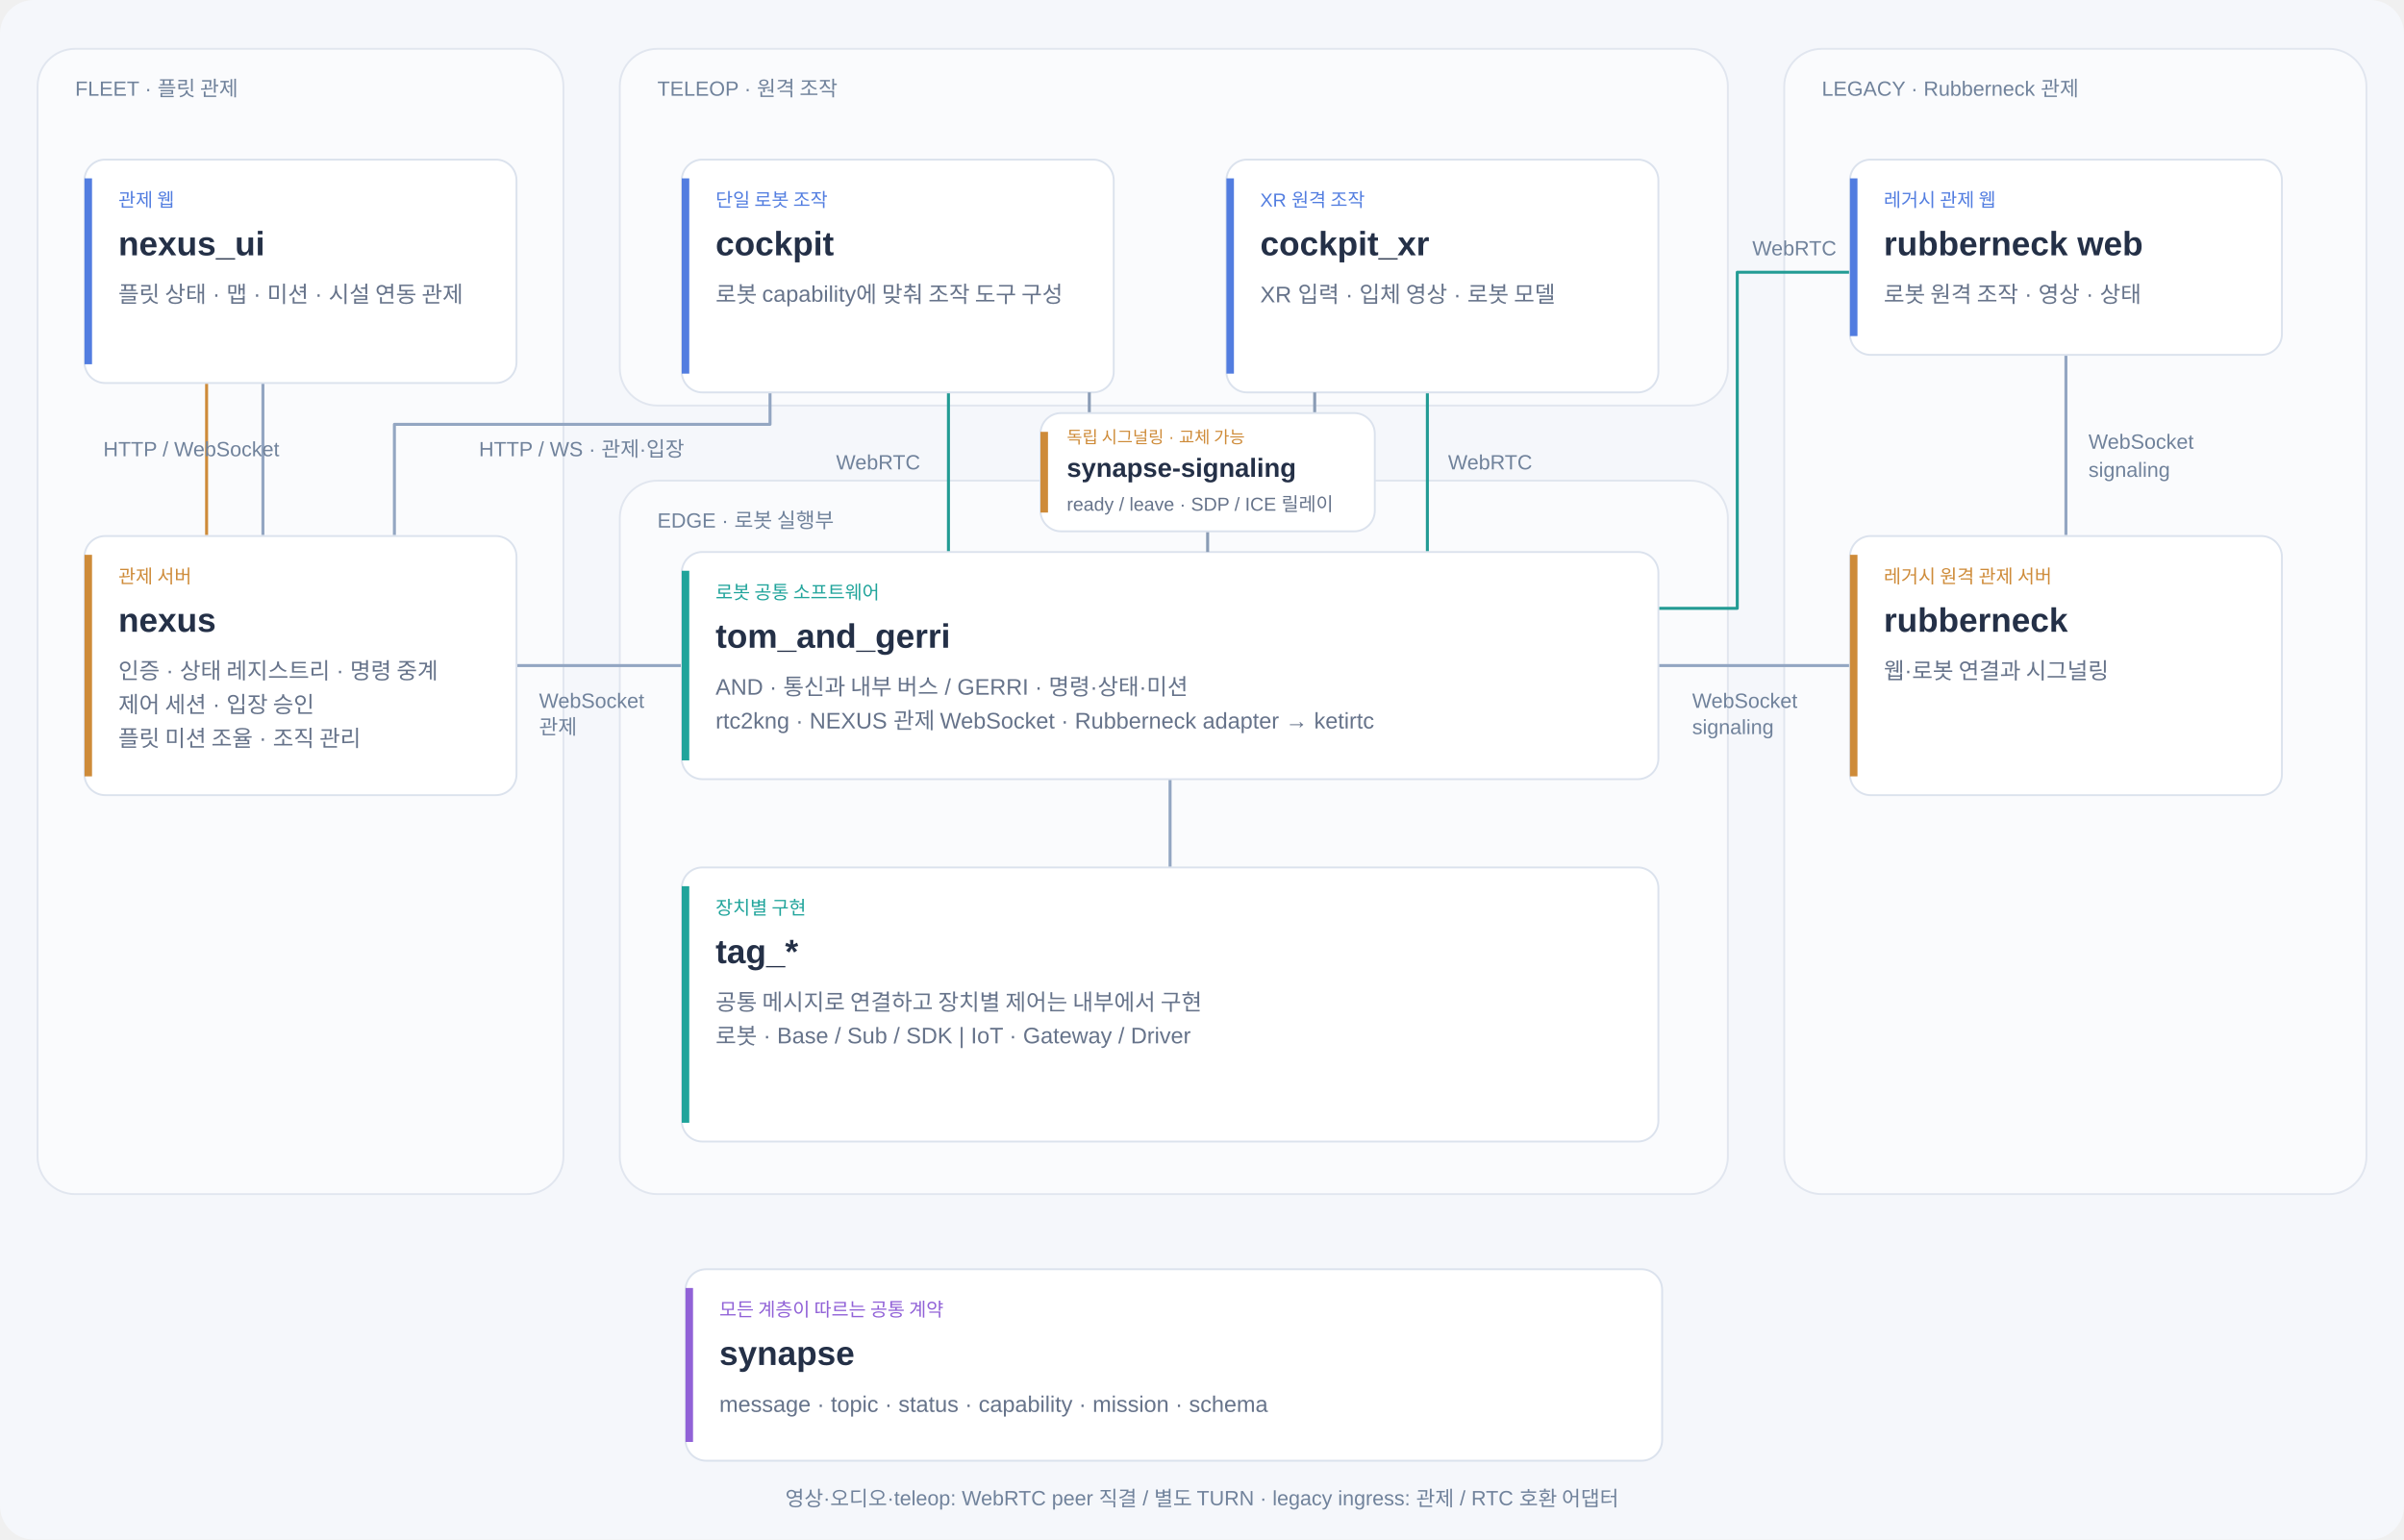
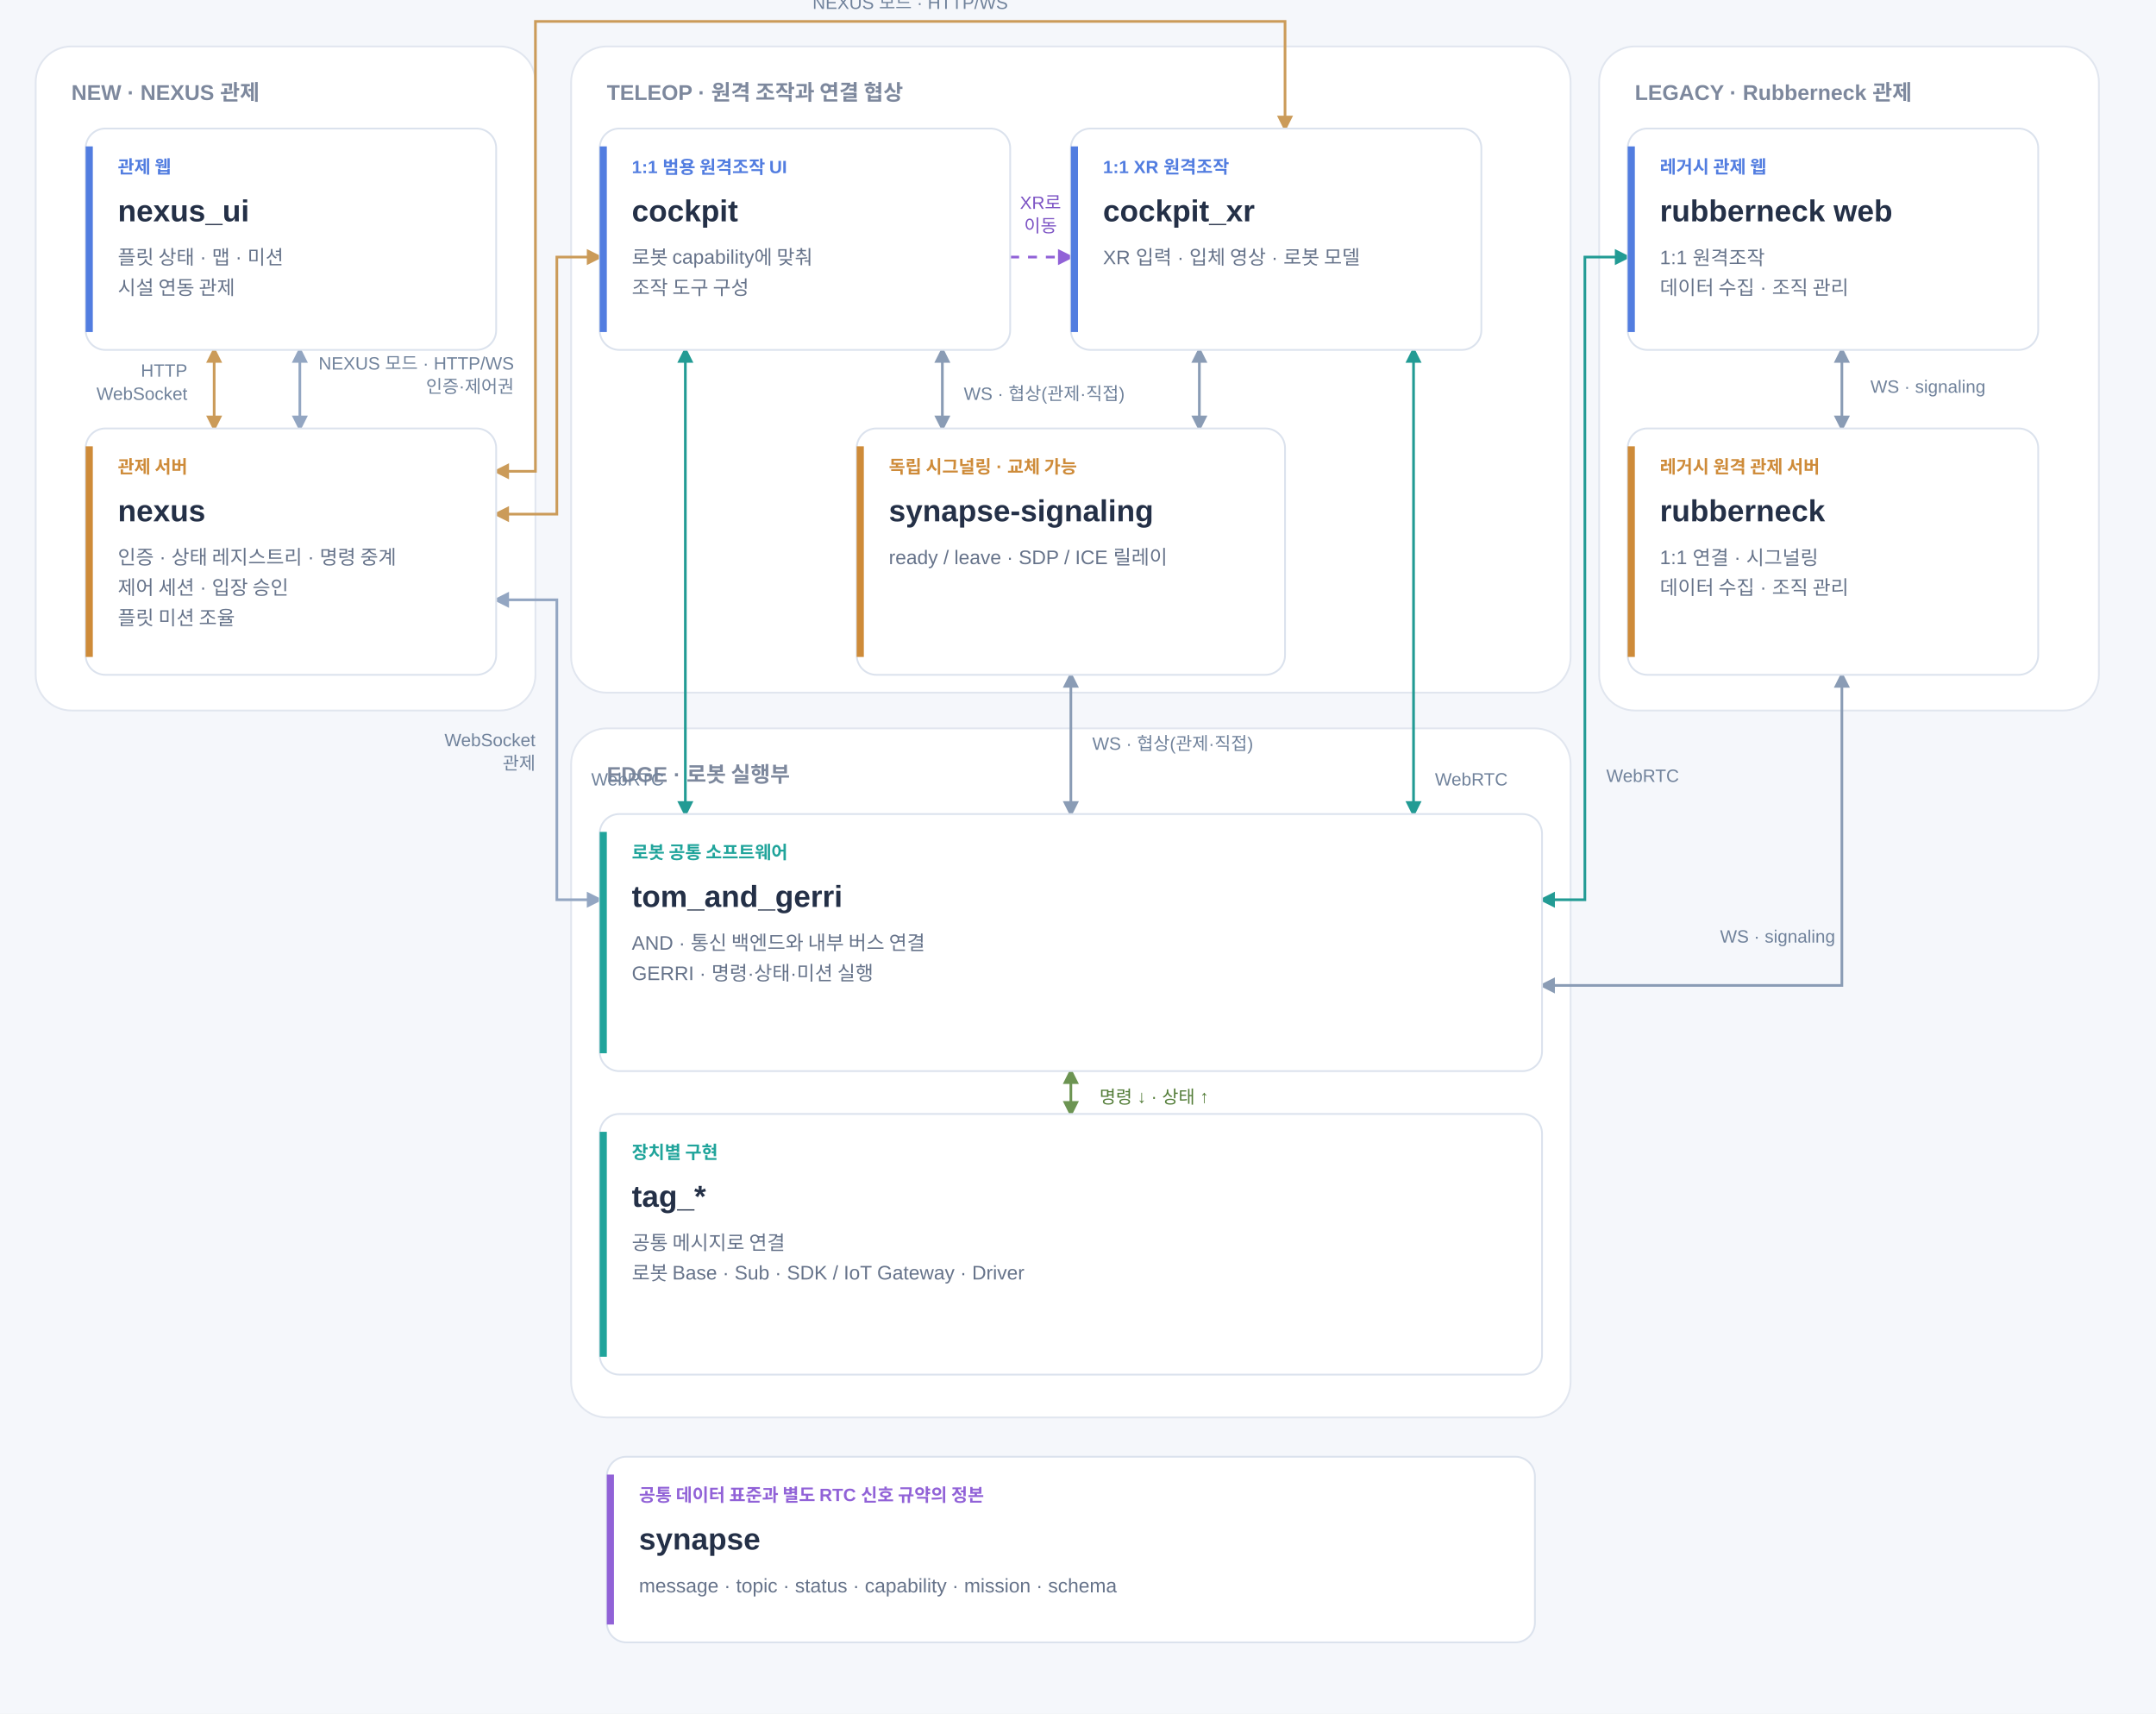
- <svg xmlns="http://www.w3.org/2000/svg" width="1280" height="820" viewBox="0 0 1280 820">
-   <rect width="1280" height="820" rx="18" fill="#f5f7fb" />
-   <style>text{font-family:Arial,sans-serif} .title{font-size:18px;font-weight:600;fill:#243047}.desc{font-size:12px;fill:#66738a}.label{font-size:11px;fill:#70829b}</style>
-   <rect x="20" y="26" width="280" height="610" rx="20" fill="#ffffff88" stroke="#e1e6ef" />
-   <text x="40" y="51" class="label">FLEET · 플릿 관제</text>
-   <rect x="330" y="26" width="590" height="190" rx="20" fill="#ffffff88" stroke="#e1e6ef" />
-   <text x="350" y="51" class="label">TELEOP · 원격 조작</text>
-   <rect x="330" y="256" width="590" height="380" rx="20" fill="#ffffff88" stroke="#e1e6ef" />
-   <text x="350" y="281" class="label">EDGE · 로봇 실행부</text>
-   <rect x="950" y="26" width="310" height="610" rx="20" fill="#ffffff88" stroke="#e1e6ef" />
-   <text x="970" y="51" class="label">LEGACY · Rubberneck 관제</text>
-   <path d="M110 204V285" fill="none" stroke="#ce8b39" stroke-width="1.6" stroke-linejoin="round" />
-   <path d="M140 204V285" fill="none" stroke="#93a6c2" stroke-width="1.6" stroke-linejoin="round" />
-   <path d="M410 209V226H210V285" fill="none" stroke="#93a6c2" stroke-width="1.6" stroke-linejoin="round" />
-   <path d="M275 354.5H363" fill="none" stroke="#93a6c2" stroke-width="1.6" stroke-linejoin="round" />
-   <path d="M505 209V294" fill="none" stroke="#229b94" stroke-width="1.6" stroke-linejoin="round" />
-   <path d="M760 209V294" fill="none" stroke="#229b94" stroke-width="1.6" stroke-linejoin="round" />
-   <path d="M1100 189V285" fill="none" stroke="#93a6c2" stroke-width="1.6" stroke-linejoin="round" />
-   <path d="M985 354.5H883" fill="none" stroke="#93a6c2" stroke-width="1.6" stroke-linejoin="round" />
-   <path d="M985 145H925V324H883" fill="none" stroke="#229b94" stroke-width="1.6" stroke-linejoin="round" />
-   <path d="M623 415V462" fill="none" stroke="#93a6c2" stroke-width="1.6" stroke-linejoin="round" />
-   <rect x="45" y="85" width="230" height="119" rx="11" fill="white" stroke="#dbe2ed" />
-   <path d="M47 95V194" stroke="#527de0" stroke-width="4" />
-   <text x="63" y="110" fill="#527de0" font-size="10">관제 웹</text>
-   <text x="63" y="136" class="title">nexus_ui</text>
-   <text x="63" y="161" class="desc">플릿 상태 · 맵 · 미션 · 시설 연동 관제</text>
-   <rect x="363" y="85" width="230" height="124" rx="11" fill="white" stroke="#dbe2ed" />
-   <path d="M365 95V199" stroke="#527de0" stroke-width="4" />
-   <text x="381" y="110" fill="#527de0" font-size="10">단일 로봇 조작</text>
-   <text x="381" y="136" class="title">cockpit</text>
-   <text x="381" y="161" class="desc">로봇 capability에 맞춰 조작 도구 구성</text>
-   <rect x="653" y="85" width="230" height="124" rx="11" fill="white" stroke="#dbe2ed" />
-   <path d="M655 95V199" stroke="#527de0" stroke-width="4" />
-   <text x="671" y="110" fill="#527de0" font-size="10">XR 원격 조작</text>
-   <text x="671" y="136" class="title">cockpit_xr</text>
-   <text x="671" y="161" class="desc">XR 입력 · 입체 영상 · 로봇 모델</text>
-   <rect x="985" y="85" width="230" height="104" rx="11" fill="white" stroke="#dbe2ed" />
-   <path d="M987 95V179" stroke="#527de0" stroke-width="4" />
-   <text x="1003" y="110" fill="#527de0" font-size="10">레거시 관제 웹</text>
-   <text x="1003" y="136" class="title">rubberneck web</text>
-   <text x="1003" y="161" class="desc">로봇 원격 조작 · 영상 · 상태</text>
-   <rect x="45" y="285.5" width="230" height="138" rx="11" fill="white" stroke="#dbe2ed" />
-   <path d="M47 295.5V413.5" stroke="#ce8b39" stroke-width="4" />
-   <text x="63" y="310.5" fill="#ce8b39" font-size="10">관제 서버</text>
-   <text x="63" y="336.5" class="title">nexus</text>
-   <text x="63" y="361.5" class="desc">인증 · 상태 레지스트리 · 명령 중계</text>
-   <text x="63" y="379.5" class="desc">제어 세션 · 입장 승인</text>
-   <text x="63" y="397.5" class="desc">플릿 미션 조율 · 조직 관리</text>
-   <rect x="363" y="294" width="520" height="121" rx="11" fill="white" stroke="#dbe2ed" />
-   <path d="M365 304V405" stroke="#20a49b" stroke-width="4" />
-   <text x="381" y="319" fill="#20a49b" font-size="10">로봇 공통 소프트웨어</text>
-   <text x="381" y="345" class="title">tom_and_gerri</text>
-   <text x="381" y="370" class="desc">AND · 통신과 내부 버스 / GERRI · 명령·상태·미션</text>
-   <text x="381" y="388" class="desc">rtc2kng · NEXUS 관제 WebSocket · Rubberneck adapter → ketirtc</text>
-   <rect x="985" y="285.5" width="230" height="138" rx="11" fill="white" stroke="#dbe2ed" />
-   <path d="M987 295.5V413.5" stroke="#ce8b39" stroke-width="4" />
-   <text x="1003" y="310.5" fill="#ce8b39" font-size="10">레거시 원격 관제 서버</text>
-   <text x="1003" y="336.5" class="title">rubberneck</text>
-   <text x="1003" y="361.5" class="desc">웹·로봇 연결과 시그널링</text>
-   <rect x="363" y="462" width="520" height="146" rx="11" fill="white" stroke="#dbe2ed" />
-   <path d="M365 472V598" stroke="#20a49b" stroke-width="4" />
-   <text x="381" y="487" fill="#20a49b" font-size="10">장치별 구현</text>
-   <text x="381" y="513" class="title">tag_*</text>
-   <text x="381" y="538" class="desc">공통 메시지로 연결하고 장치별 제어는 내부에서 구현</text>
-   <text x="381" y="556" class="desc">로봇 · Base / Sub / SDK     |     IoT · Gateway / Driver</text>
-   <rect x="365" y="676" width="520" height="102" rx="11" fill="white" stroke="#dbe2ed" />
-   <path d="M367 686V768" stroke="#9162d7" stroke-width="4" />
-   <text x="383" y="701" fill="#9162d7" font-size="10">모든 계층이 따르는 공통 계약</text>
-   <text x="383" y="727" class="title">synapse</text>
-   <text x="383" y="752" class="desc">message · topic · status · capability · mission · schema</text>
-   <text x="55" y="243" class="label">HTTP / WebSocket</text>
-   <text x="255" y="243" class="label">HTTP / WS · 관제·입장</text>
-   <text x="490" y="250" text-anchor="end" class="label">WebRTC</text>
-   <text x="771" y="250" class="label">WebRTC</text>
-   <text x="287" y="377" class="label">WebSocket</text>
-   <text x="287" y="391" class="label">관제</text>
-   <text x="901" y="377" class="label">WebSocket</text>
-   <text x="901" y="391" class="label">signaling</text>
-   <text x="1112" y="239" class="label">WebSocket</text>
-   <text x="1112" y="254" class="label">signaling</text>
-   <text x="933" y="136" class="label">WebRTC</text>
-   <path d="M580 209V220 M700 209V220 M643 283V294" fill="none" stroke="#8a9cb5" stroke-width="1.6" />
-   <rect x="554" y="220" width="178" height="63" rx="11" fill="white" stroke="#dbe2ed" />
-   <path d="M556 230V273" stroke="#ce8b39" stroke-width="4" />
-   <text x="568" y="236" fill="#ce8b39" font-size="9">독립 시그널링 · 교체 가능</text>
-   <text x="568" y="254" font-size="14" font-weight="600" fill="#243047">synapse-signaling</text>
-   <text x="568" y="272" font-size="10" fill="#66738a">ready / leave · SDP / ICE 릴레이</text>
-   <text x="640" y="802" text-anchor="middle" class="label">영상·오디오·teleop: WebRTC peer 직결 / 별도 TURN · legacy ingress: 관제 / RTC 호환 어댑터</text>
+ <svg xmlns="http://www.w3.org/2000/svg" viewBox="0 0 1208 960" role="img" aria-label="SYNAPSE 아키텍처 요약">
+   <rect width="1208" height="960" fill="#f5f7fb" />
+   <rect x="20" y="26" width="280" height="372" rx="20" fill="#fff" stroke="#e1e6ef" />
+   <text x="40" y="56" fill="#7d889d" font-size="12" font-weight="650" font-family="Arial, sans-serif">NEW · NEXUS 관제</text>
+   <rect x="320" y="26" width="560" height="362" rx="20" fill="#fff" stroke="#e1e6ef" />
+   <text x="340" y="56" fill="#7d889d" font-size="12" font-weight="650" font-family="Arial, sans-serif">TELEOP · 원격 조작과 연결 협상</text>
+   <rect x="320" y="408" width="560" height="386" rx="20" fill="#fff" stroke="#e1e6ef" />
+   <text x="340" y="438" fill="#7d889d" font-size="12" font-weight="650" font-family="Arial, sans-serif">EDGE · 로봇 실행부</text>
+   <rect x="896" y="26" width="280" height="372" rx="20" fill="#fff" stroke="#e1e6ef" />
+   <text x="916" y="56" fill="#7d889d" font-size="12" font-weight="650" font-family="Arial, sans-serif">LEGACY · Rubberneck 관제</text>
+   <marker id="p-edge-0" viewBox="0 0 10 10" refX="8" refY="5" markerWidth="6" markerHeight="6" orient="auto-start-reverse">
+     <path d="M0 0L10 5L0 10" fill="rgb(203, 155, 89)" />
+   </marker>
+   <path d="M120 196 L120 240" fill="none" stroke="rgb(203, 155, 89)" stroke-width="1.5" marker-end="url(#p-edge-0)" marker-start="url(#p-edge-0)" />
+   <marker id="p-edge-1" viewBox="0 0 10 10" refX="8" refY="5" markerWidth="6" markerHeight="6" orient="auto-start-reverse">
+     <path d="M0 0L10 5L0 10" fill="rgb(147, 166, 194)" />
+   </marker>
+   <path d="M168 196 L168 240" fill="none" stroke="rgb(147, 166, 194)" stroke-width="1.5" marker-end="url(#p-edge-1)" marker-start="url(#p-edge-1)" />
+   <marker id="p-edge-2" viewBox="0 0 10 10" refX="8" refY="5" markerWidth="6" markerHeight="6" orient="auto-start-reverse">
+     <path d="M0 0L10 5L0 10" fill="rgb(203, 155, 89)" />
+   </marker>
+   <path d="M336 144 L312 144 L312 288 L278 288" fill="none" stroke="rgb(203, 155, 89)" stroke-width="1.5" marker-end="url(#p-edge-2)" marker-start="url(#p-edge-2)" />
+   <marker id="p-edge-3" viewBox="0 0 10 10" refX="8" refY="5" markerWidth="6" markerHeight="6" orient="auto-start-reverse">
+     <path d="M0 0L10 5L0 10" fill="rgb(147, 166, 194)" />
+   </marker>
+   <path d="M278 336 L312 336 L312 504 L336 504" fill="none" stroke="rgb(147, 166, 194)" stroke-width="1.5" marker-end="url(#p-edge-3)" marker-start="url(#p-edge-3)" />
+   <marker id="p-edge-4" viewBox="0 0 10 10" refX="8" refY="5" markerWidth="6" markerHeight="6" orient="auto-start-reverse">
+     <path d="M0 0L10 5L0 10" fill="rgb(34, 155, 148)" />
+   </marker>
+   <path d="M384 196 L384 456" fill="none" stroke="rgb(34, 155, 148)" stroke-width="1.5" marker-end="url(#p-edge-4)" marker-start="url(#p-edge-4)" />
+   <marker id="p-edge-5" viewBox="0 0 10 10" refX="8" refY="5" markerWidth="6" markerHeight="6" orient="auto-start-reverse">
+     <path d="M0 0L10 5L0 10" fill="rgb(34, 155, 148)" />
+   </marker>
+   <path d="M792 196 L792 456" fill="none" stroke="rgb(34, 155, 148)" stroke-width="1.5" marker-end="url(#p-edge-5)" marker-start="url(#p-edge-5)" />
+   <marker id="p-edge-6" viewBox="0 0 10 10" refX="8" refY="5" markerWidth="6" markerHeight="6" orient="auto-start-reverse">
+     <path d="M0 0L10 5L0 10" fill="rgb(138, 156, 181)" />
+   </marker>
+   <path d="M1032 196 L1032 240" fill="none" stroke="rgb(138, 156, 181)" stroke-width="1.5" marker-end="url(#p-edge-6)" marker-start="url(#p-edge-6)" />
+   <marker id="p-edge-7" viewBox="0 0 10 10" refX="8" refY="5" markerWidth="6" markerHeight="6" orient="auto-start-reverse">
+     <path d="M0 0L10 5L0 10" fill="rgb(138, 156, 181)" />
+   </marker>
+   <path d="M1032 378 L1032 552 L864 552" fill="none" stroke="rgb(138, 156, 181)" stroke-width="1.5" marker-end="url(#p-edge-7)" marker-start="url(#p-edge-7)" />
+   <marker id="p-edge-8" viewBox="0 0 10 10" refX="8" refY="5" markerWidth="6" markerHeight="6" orient="auto-start-reverse">
+     <path d="M0 0L10 5L0 10" fill="rgb(34, 155, 148)" />
+   </marker>
+   <path d="M912 144 L888 144 L888 504 L864 504" fill="none" stroke="rgb(34, 155, 148)" stroke-width="1.5" marker-end="url(#p-edge-8)" marker-start="url(#p-edge-8)" />
+   <marker id="p-edge-9" viewBox="0 0 10 10" refX="8" refY="5" markerWidth="6" markerHeight="6" orient="auto-start-reverse">
+     <path d="M0 0L10 5L0 10" fill="#6c9452" />
+   </marker>
+   <path d="M600 600 L600 624" fill="none" stroke="#6c9452" stroke-width="1.5" marker-end="url(#p-edge-9)" marker-start="url(#p-edge-9)" />
+   <marker id="p-edge-10" viewBox="0 0 10 10" refX="8" refY="5" markerWidth="6" markerHeight="6" orient="auto-start-reverse">
+     <path d="M0 0L10 5L0 10" fill="rgb(138, 156, 181)" />
+   </marker>
+   <path d="M528 196 L528 240" fill="none" stroke="rgb(138, 156, 181)" stroke-width="1.5" marker-end="url(#p-edge-10)" marker-start="url(#p-edge-10)" />
+   <marker id="p-edge-11" viewBox="0 0 10 10" refX="8" refY="5" markerWidth="6" markerHeight="6" orient="auto-start-reverse">
+     <path d="M0 0L10 5L0 10" fill="rgb(138, 156, 181)" />
+   </marker>
+   <path d="M672 196 L672 240" fill="none" stroke="rgb(138, 156, 181)" stroke-width="1.5" marker-end="url(#p-edge-11)" marker-start="url(#p-edge-11)" />
+   <marker id="p-edge-12" viewBox="0 0 10 10" refX="8" refY="5" markerWidth="6" markerHeight="6" orient="auto-start-reverse">
+     <path d="M0 0L10 5L0 10" fill="rgb(138, 156, 181)" />
+   </marker>
+   <path d="M600 378 L600 456" fill="none" stroke="rgb(138, 156, 181)" stroke-width="1.5" marker-end="url(#p-edge-12)" marker-start="url(#p-edge-12)" />
+   <marker id="p-edge-13" viewBox="0 0 10 10" refX="8" refY="5" markerWidth="6" markerHeight="6" orient="auto-start-reverse">
+     <path d="M0 0L10 5L0 10" fill="rgb(203, 155, 89)" />
+   </marker>
+   <path d="M720 72 L720 12 L300 12 L300 264 L278 264" fill="none" stroke="rgb(203, 155, 89)" stroke-width="1.5" marker-end="url(#p-edge-13)" marker-start="url(#p-edge-13)" />
+   <marker id="p-edge-navigation-xr" viewBox="0 0 10 10" refX="8" refY="5" markerWidth="6" markerHeight="6" orient="auto-start-reverse">
+     <path d="M0 0L10 5L0 10" fill="#9162d7" />
+   </marker>
+   <path d="M566 144 L600 144" fill="none" stroke="#9162d7" stroke-width="1.5" stroke-dasharray="5 5" marker-end="url(#p-edge-navigation-xr)" />
+   <rect x="48" y="72" width="230" height="124" rx="11" fill="white" stroke="#dbe2ed" />
+   <path d="M50 82 V186" stroke="#527de0" stroke-width="4" />
+   <text x="66" y="97" fill="#527de0" font-size="10" font-weight="650" font-family="Arial, sans-serif">관제 웹</text>
+   <text x="66" y="124" fill="#243047" font-size="17" font-weight="650" font-family="Arial, sans-serif">nexus_ui</text>
+   <text x="66" y="148" fill="#66738a" font-size="11" font-family="Arial, sans-serif">플릿 상태 · 맵 · 미션</text>
+   <text x="66" y="165" fill="#66738a" font-size="11" font-family="Arial, sans-serif">시설 연동 관제</text>
+   <rect x="48" y="240" width="230" height="138" rx="11" fill="white" stroke="#dbe2ed" />
+   <path d="M50 250 V368" stroke="#ce8b39" stroke-width="4" />
+   <text x="66" y="265" fill="#ce8b39" font-size="10" font-weight="650" font-family="Arial, sans-serif">관제 서버</text>
+   <text x="66" y="292" fill="#243047" font-size="17" font-weight="650" font-family="Arial, sans-serif">nexus</text>
+   <text x="66" y="316" fill="#66738a" font-size="11" font-family="Arial, sans-serif">인증 · 상태 레지스트리 · 명령 중계</text>
+   <text x="66" y="333" fill="#66738a" font-size="11" font-family="Arial, sans-serif">제어 세션 · 입장 승인</text>
+   <text x="66" y="350" fill="#66738a" font-size="11" font-family="Arial, sans-serif">플릿 미션 조율</text>
+   <rect x="336" y="72" width="230" height="124" rx="11" fill="white" stroke="#dbe2ed" />
+   <path d="M338 82 V186" stroke="#527de0" stroke-width="4" />
+   <text x="354" y="97" fill="#527de0" font-size="10" font-weight="650" font-family="Arial, sans-serif">1:1 범용 원격조작 UI</text>
+   <text x="354" y="124" fill="#243047" font-size="17" font-weight="650" font-family="Arial, sans-serif">cockpit</text>
+   <text x="354" y="148" fill="#66738a" font-size="11" font-family="Arial, sans-serif">로봇 capability에 맞춰</text>
+   <text x="354" y="165" fill="#66738a" font-size="11" font-family="Arial, sans-serif">조작 도구 구성</text>
+   <rect x="600" y="72" width="230" height="124" rx="11" fill="white" stroke="#dbe2ed" />
+   <path d="M602 82 V186" stroke="#527de0" stroke-width="4" />
+   <text x="618" y="97" fill="#527de0" font-size="10" font-weight="650" font-family="Arial, sans-serif">1:1 XR 원격조작</text>
+   <text x="618" y="124" fill="#243047" font-size="17" font-weight="650" font-family="Arial, sans-serif">cockpit_xr</text>
+   <text x="618" y="148" fill="#66738a" font-size="11" font-family="Arial, sans-serif">XR 입력 · 입체 영상 · 로봇 모델</text>
+   <rect x="480" y="240" width="240" height="138" rx="11" fill="white" stroke="#dbe2ed" />
+   <path d="M482 250 V368" stroke="#ce8b39" stroke-width="4" />
+   <text x="498" y="265" fill="#ce8b39" font-size="10" font-weight="650" font-family="Arial, sans-serif">독립 시그널링 · 교체 가능</text>
+   <text x="498" y="292" fill="#243047" font-size="17" font-weight="650" font-family="Arial, sans-serif">synapse-signaling</text>
+   <text x="498" y="316" fill="#66738a" font-size="11" font-family="Arial, sans-serif">ready / leave · SDP / ICE 릴레이</text>
+   <rect x="336" y="456" width="528" height="144" rx="11" fill="white" stroke="#dbe2ed" />
+   <path d="M338 466 V590" stroke="#20a49b" stroke-width="4" />
+   <text x="354" y="481" fill="#20a49b" font-size="10" font-weight="650" font-family="Arial, sans-serif">로봇 공통 소프트웨어</text>
+   <text x="354" y="508" fill="#243047" font-size="17" font-weight="650" font-family="Arial, sans-serif">tom_and_gerri</text>
+   <text x="354" y="532" fill="#66738a" font-size="11" font-family="Arial, sans-serif">AND · 통신 백엔드와 내부 버스 연결</text>
+   <text x="354" y="549" fill="#66738a" font-size="11" font-family="Arial, sans-serif">GERRI · 명령·상태·미션 실행</text>
+   <rect x="912" y="72" width="230" height="124" rx="11" fill="white" stroke="#dbe2ed" />
+   <path d="M914 82 V186" stroke="#527de0" stroke-width="4" />
+   <text x="930" y="97" fill="#527de0" font-size="10" font-weight="650" font-family="Arial, sans-serif">레거시 관제 웹</text>
+   <text x="930" y="124" fill="#243047" font-size="17" font-weight="650" font-family="Arial, sans-serif">rubberneck web</text>
+   <text x="930" y="148" fill="#66738a" font-size="11" font-family="Arial, sans-serif">1:1 원격조작</text>
+   <text x="930" y="165" fill="#66738a" font-size="11" font-family="Arial, sans-serif">데이터 수집 · 조직 관리</text>
+   <rect x="912" y="240" width="230" height="138" rx="11" fill="white" stroke="#dbe2ed" />
+   <path d="M914 250 V368" stroke="#ce8b39" stroke-width="4" />
+   <text x="930" y="265" fill="#ce8b39" font-size="10" font-weight="650" font-family="Arial, sans-serif">레거시 원격 관제 서버</text>
+   <text x="930" y="292" fill="#243047" font-size="17" font-weight="650" font-family="Arial, sans-serif">rubberneck</text>
+   <text x="930" y="316" fill="#66738a" font-size="11" font-family="Arial, sans-serif">1:1 연결 · 시그널링</text>
+   <text x="930" y="333" fill="#66738a" font-size="11" font-family="Arial, sans-serif">데이터 수집 · 조직 관리</text>
+   <rect x="336" y="624" width="528" height="146" rx="11" fill="white" stroke="#dbe2ed" />
+   <path d="M338 634 V760" stroke="#20a49b" stroke-width="4" />
+   <text x="354" y="649" fill="#20a49b" font-size="10" font-weight="650" font-family="Arial, sans-serif">장치별 구현</text>
+   <text x="354" y="676" fill="#243047" font-size="17" font-weight="650" font-family="Arial, sans-serif">tag_*</text>
+   <text x="354" y="700" fill="#66738a" font-size="11" font-family="Arial, sans-serif">공통 메시지로 연결</text>
+   <text x="354" y="717" fill="#66738a" font-size="11" font-family="Arial, sans-serif">로봇 Base · Sub · SDK / IoT Gateway · Driver</text>
+   <rect x="340" y="816" width="520" height="104" rx="11" fill="white" stroke="#dbe2ed" />
+   <path d="M342 826 V910" stroke="#9162d7" stroke-width="4" />
+   <text x="358" y="841" fill="#9162d7" font-size="10" font-weight="650" font-family="Arial, sans-serif">공통 데이터 표준과 별도 RTC 신호 규약의 정본</text>
+   <text x="358" y="868" fill="#243047" font-size="17" font-weight="650" font-family="Arial, sans-serif">synapse</text>
+   <text x="358" y="892" fill="#66738a" font-size="11" font-family="Arial, sans-serif">message · topic · status · capability · mission · schema</text>
+   <text x="105" y="211" text-anchor="end" fill="#70829b" font-size="10" font-family="Arial, sans-serif">HTTP</text>
+   <text x="105" y="224" text-anchor="end" fill="#70829b" font-size="10" font-family="Arial, sans-serif">WebSocket</text>
+   <text x="288" y="207" text-anchor="end" fill="#70829b" font-size="10" font-family="Arial, sans-serif">NEXUS 모드 · HTTP/WS</text>
+   <text x="288" y="220" text-anchor="end" fill="#70829b" font-size="10" font-family="Arial, sans-serif">인증·제어권</text>
+   <text x="372" y="440" text-anchor="end" fill="#70829b" font-size="10" font-family="Arial, sans-serif">WebRTC</text>
+   <text x="804" y="440" text-anchor="start" fill="#70829b" font-size="10" font-family="Arial, sans-serif">WebRTC</text>
+   <text x="300" y="418" text-anchor="end" fill="#70829b" font-size="10" font-family="Arial, sans-serif">WebSocket</text>
+   <text x="300" y="431" text-anchor="end" fill="#70829b" font-size="10" font-family="Arial, sans-serif">관제</text>
+   <text x="1048" y="220" text-anchor="start" fill="#70829b" font-size="10" font-family="Arial, sans-serif">WS · signaling</text>
+   <text x="996" y="528" text-anchor="middle" fill="#70829b" font-size="10" font-family="Arial, sans-serif">WS · signaling</text>
+   <text x="900" y="438" text-anchor="start" fill="#70829b" font-size="10" font-family="Arial, sans-serif">WebRTC</text>
+   <text x="616" y="618" text-anchor="start" fill="#527c37" font-size="10" font-family="Arial, sans-serif">명령 ↓ · 상태 ↑</text>
+   <text x="540" y="224" text-anchor="start" fill="#70829b" font-size="10" font-family="Arial, sans-serif">WS · 협상(관제·직접)</text>
+   <text x="612" y="420" text-anchor="start" fill="#70829b" font-size="10" font-family="Arial, sans-serif">WS · 협상(관제·직접)</text>
+   <text x="510" y="5" text-anchor="middle" fill="#70829b" font-size="10" font-family="Arial, sans-serif">NEXUS 모드 · HTTP/WS</text>
+   <text x="583" y="117" text-anchor="middle" fill="#7c53c4" font-size="10" font-family="Arial, sans-serif">XR로</text>
+   <text x="583" y="130" text-anchor="middle" fill="#7c53c4" font-size="10" font-family="Arial, sans-serif">이동</text>
</svg>
